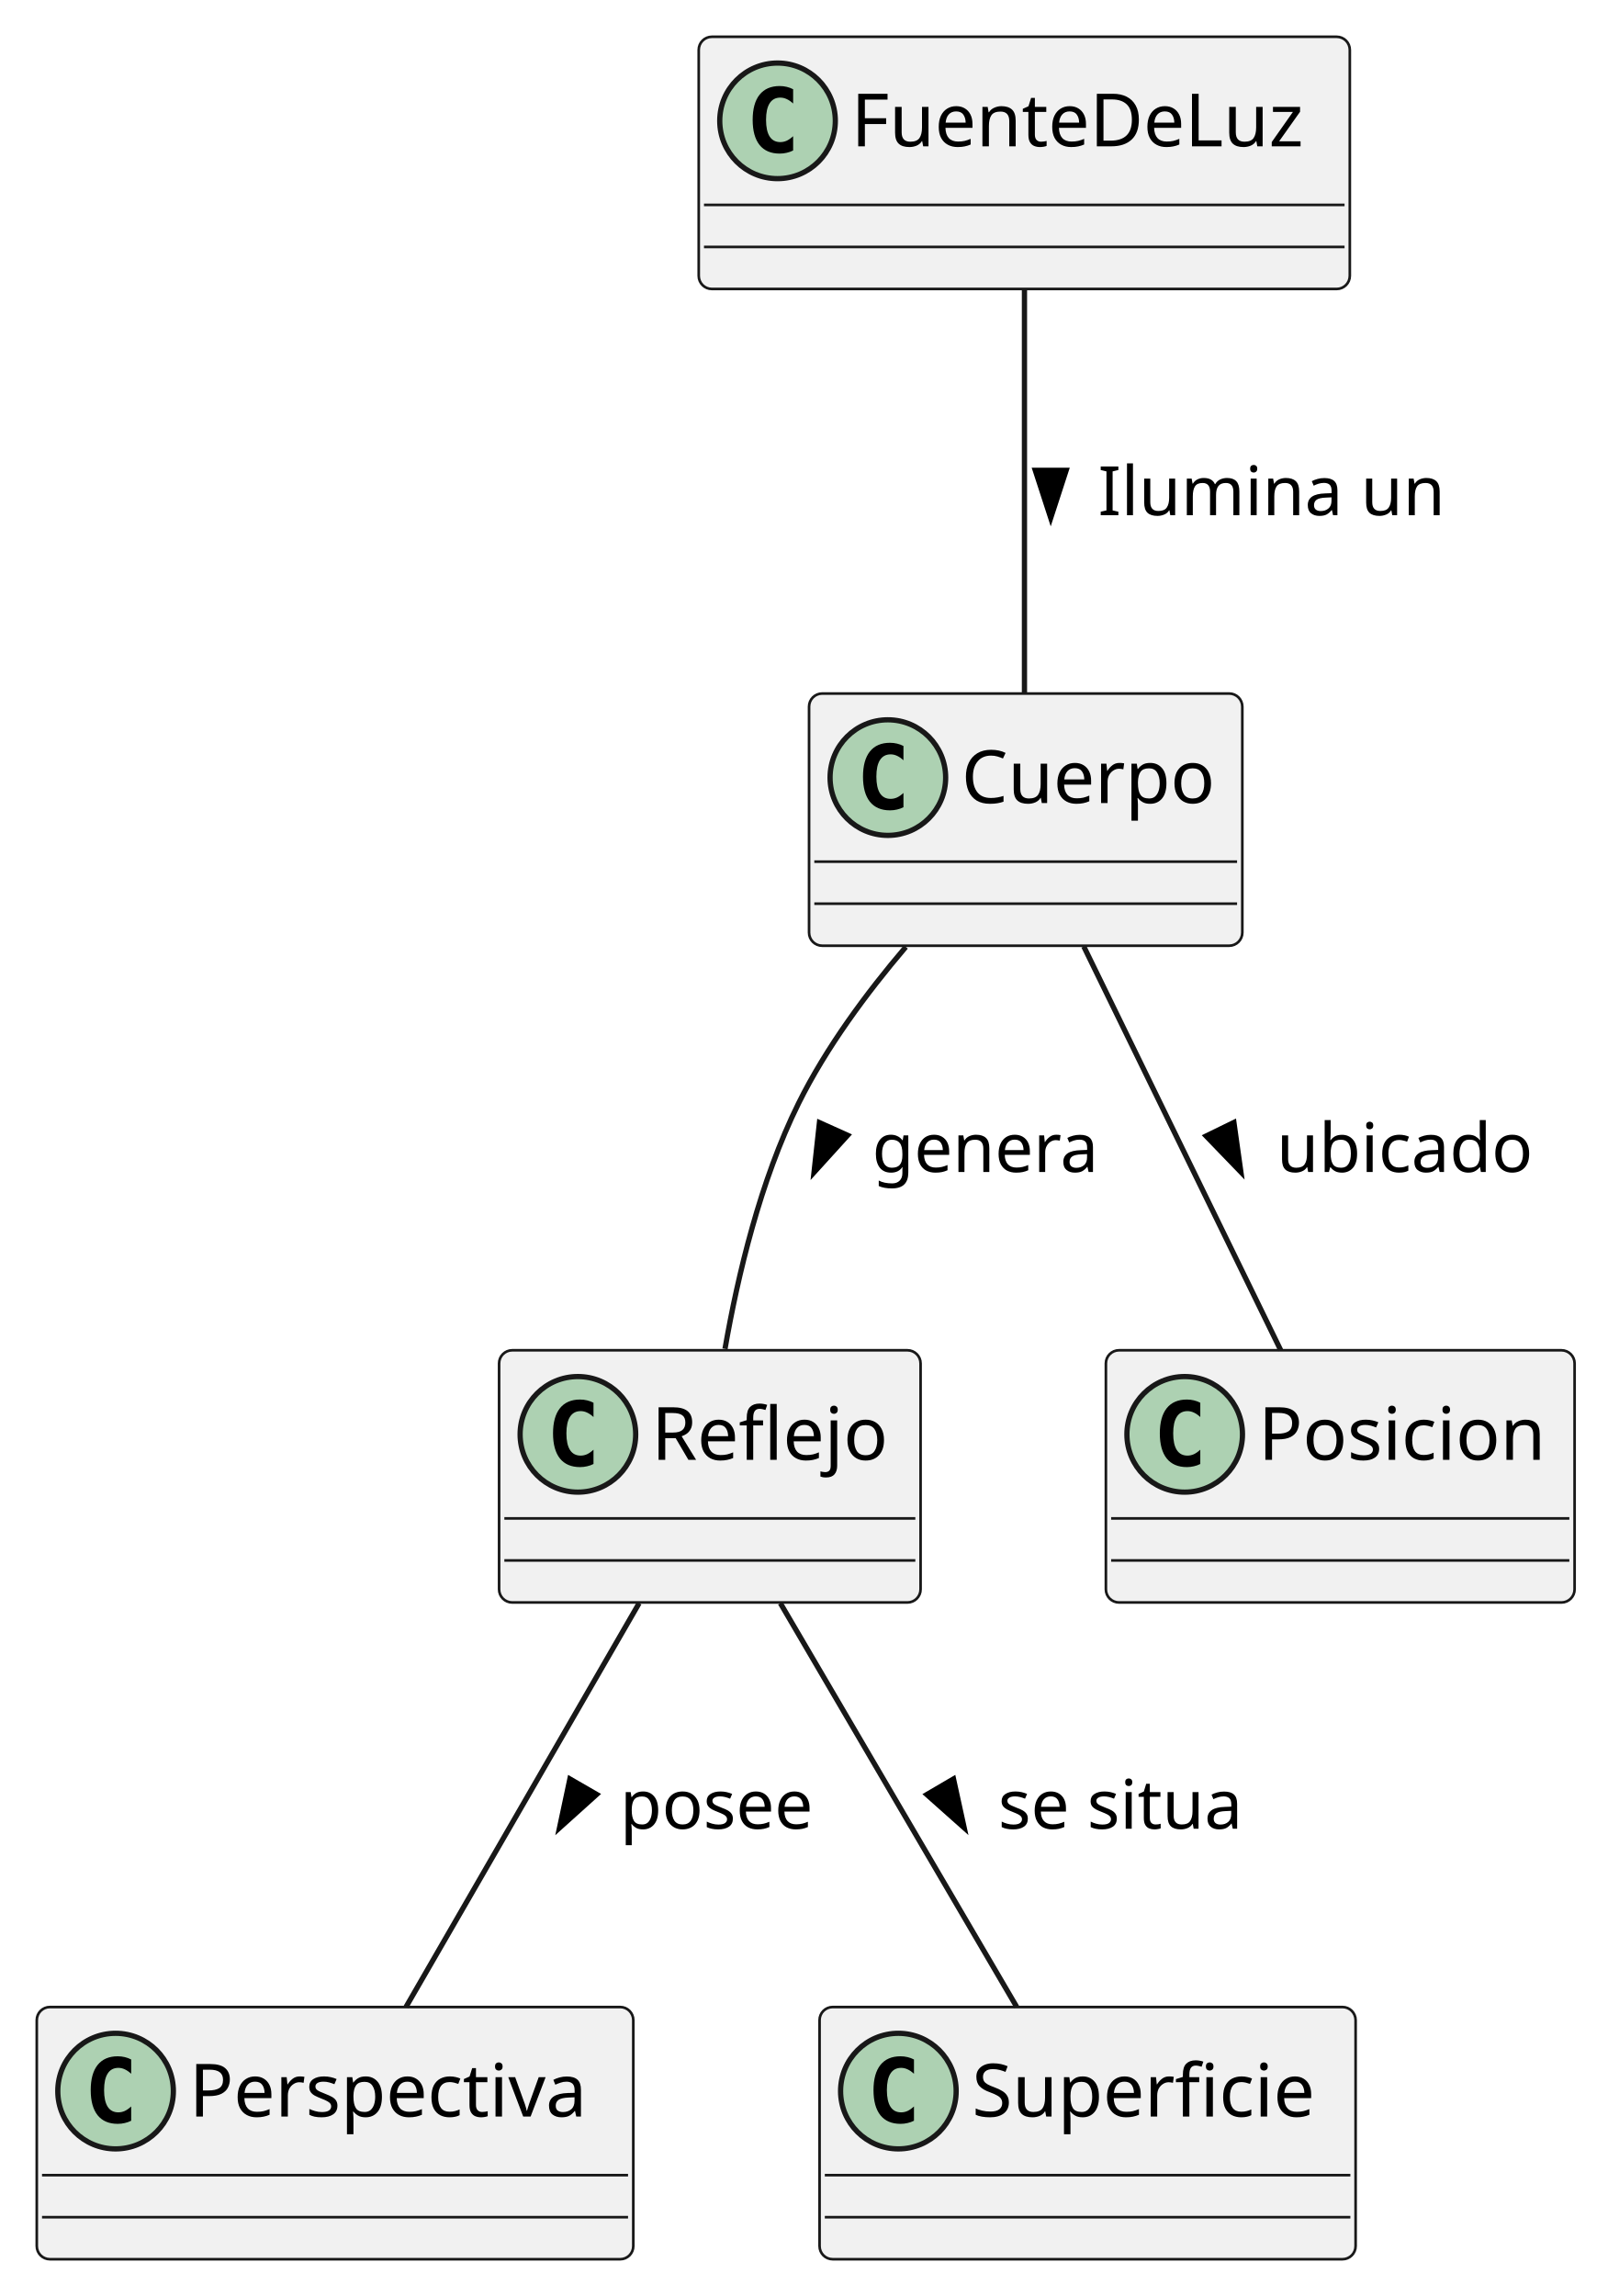
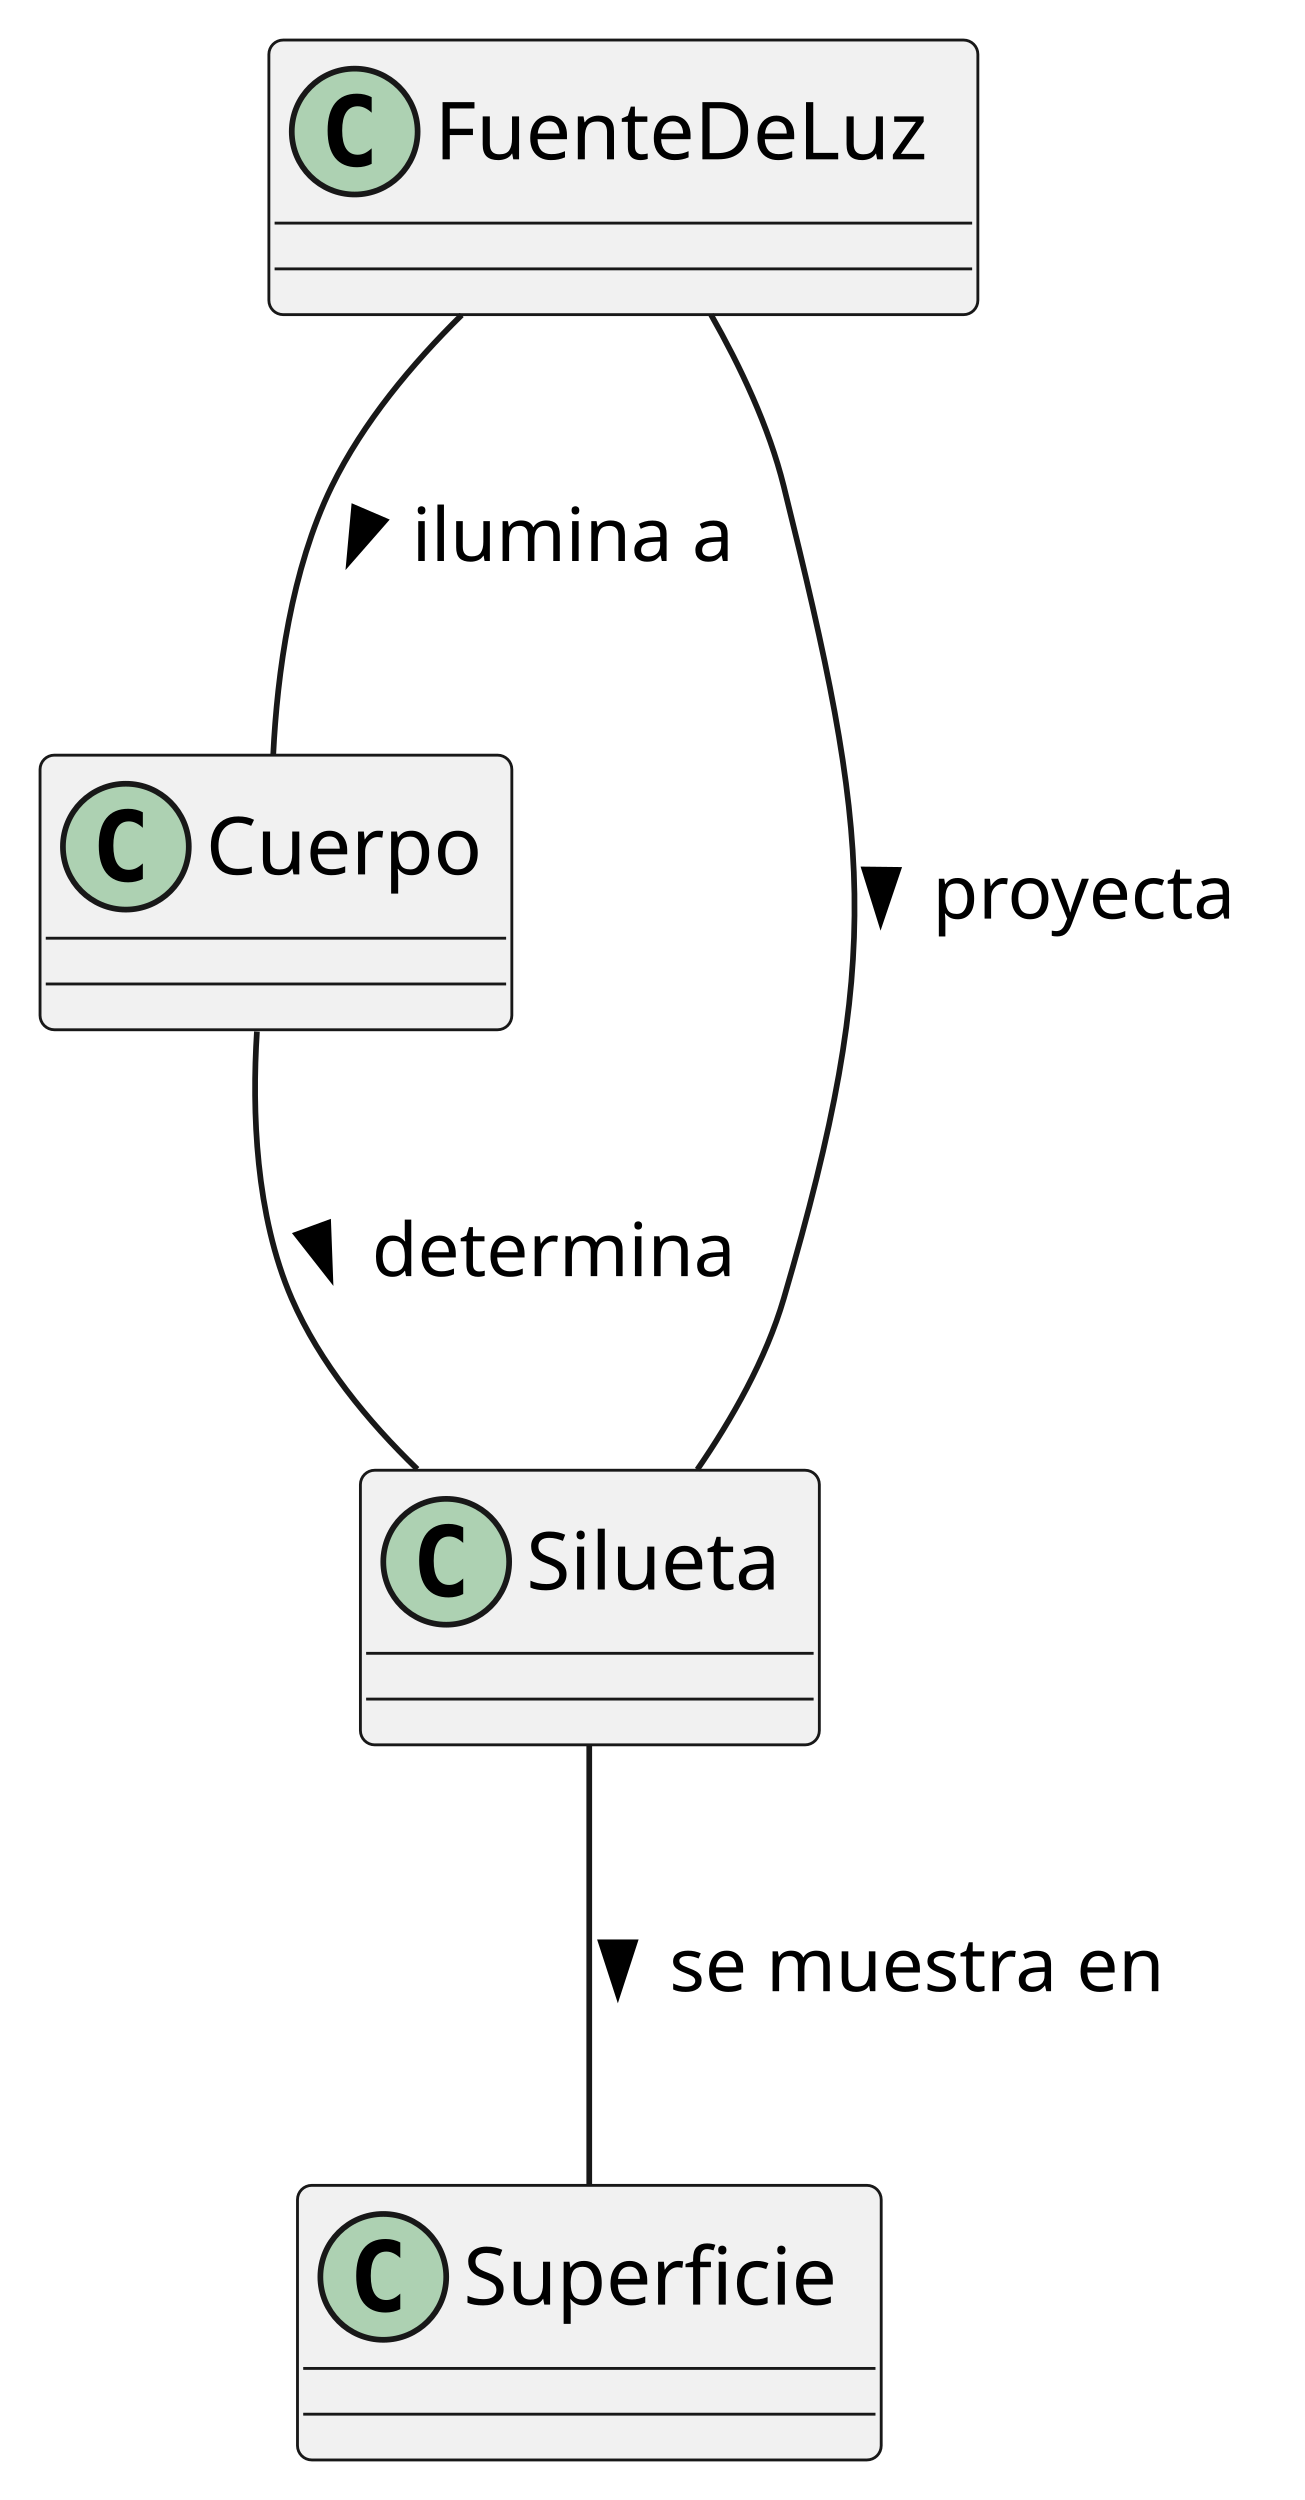
- <svg xmlns="http://www.w3.org/2000/svg" contentStyleType="text/css" data-diagram-type="CLASS" height="437px" preserveAspectRatio="none" style="width:306px;height:437px;background:#FFFFFF;" version="1.1" viewBox="0 0 306 437" width="306px" zoomAndPan="magnify">
+ <svg xmlns="http://www.w3.org/2000/svg" contentStyleType="text/css" data-diagram-type="CLASS" height="437px" preserveAspectRatio="none" style="width:228px;height:437px;background:#FFFFFF;" version="1.1" viewBox="0 0 228 437" width="228px" zoomAndPan="magnify">
  <defs />
  <g>
    <g class="entity" data-qualified-name="FuenteDeLuz" data-source-line="1" id="ent0002">
-       <rect fill="#F1F1F1" height="48" rx="2.5" ry="2.5" style="stroke:#181818;stroke-width:0.5;" width="123.93" x="133" y="7" />
-       <ellipse cx="148" cy="23" fill="#ADD1B2" rx="11" ry="11" style="stroke:#181818;stroke-width:1;" />
-       <path d="M150.969,28.641 Q150.391,28.938 149.75,29.078 Q149.109,29.234 148.406,29.234 Q145.906,29.234 144.578,27.594 Q143.266,25.938 143.266,22.812 Q143.266,19.688 144.578,18.031 Q145.906,16.375 148.406,16.375 Q149.109,16.375 149.75,16.531 Q150.406,16.688 150.969,16.984 L150.969,19.703 Q150.344,19.125 149.75,18.859 Q149.156,18.578 148.531,18.578 Q147.188,18.578 146.5,19.656 Q145.812,20.719 145.812,22.812 Q145.812,24.906 146.5,25.984 Q147.188,27.047 148.531,27.047 Q149.156,27.047 149.75,26.781 Q150.344,26.5 150.969,25.922 L150.969,28.641 Z " fill="#000000" />
-       <text fill="#000000" font-family="sans-serif" font-size="14" lengthAdjust="spacing" textLength="91.93" x="162" y="27.847">FuenteDeLuz</text>
-       <line style="stroke:#181818;stroke-width:0.5;" x1="134" x2="255.93" y1="39" y2="39" />
-       <line style="stroke:#181818;stroke-width:0.5;" x1="134" x2="255.93" y1="47" y2="47" />
+       <rect fill="#F1F1F1" height="48" rx="2.5" ry="2.5" style="stroke:#181818;stroke-width:0.5;" width="123.93" x="47" y="7" />
+       <ellipse cx="62" cy="23" fill="#ADD1B2" rx="11" ry="11" style="stroke:#181818;stroke-width:1;" />
+       <path d="M64.969,28.641 Q64.391,28.938 63.75,29.078 Q63.109,29.234 62.406,29.234 Q59.906,29.234 58.578,27.594 Q57.266,25.938 57.266,22.812 Q57.266,19.688 58.578,18.031 Q59.906,16.375 62.406,16.375 Q63.109,16.375 63.75,16.531 Q64.406,16.688 64.969,16.984 L64.969,19.703 Q64.344,19.125 63.75,18.859 Q63.156,18.578 62.531,18.578 Q61.188,18.578 60.5,19.656 Q59.812,20.719 59.812,22.812 Q59.812,24.906 60.5,25.984 Q61.188,27.047 62.531,27.047 Q63.156,27.047 63.75,26.781 Q64.344,26.5 64.969,25.922 L64.969,28.641 Z " fill="#000000" />
+       <text fill="#000000" font-family="sans-serif" font-size="14" lengthAdjust="spacing" textLength="91.93" x="76" y="27.847">FuenteDeLuz</text>
+       <line style="stroke:#181818;stroke-width:0.5;" x1="48" x2="169.93" y1="39" y2="39" />
+       <line style="stroke:#181818;stroke-width:0.5;" x1="48" x2="169.93" y1="47" y2="47" />
    </g>
    <g class="entity" data-qualified-name="Cuerpo" data-source-line="2" id="ent0003">
-       <rect fill="#F1F1F1" height="48" rx="2.5" ry="2.5" style="stroke:#181818;stroke-width:0.5;" width="82.47" x="154" y="132" />
-       <ellipse cx="169" cy="148" fill="#ADD1B2" rx="11" ry="11" style="stroke:#181818;stroke-width:1;" />
-       <path d="M171.969,153.641 Q171.391,153.938 170.75,154.078 Q170.109,154.234 169.406,154.234 Q166.906,154.234 165.578,152.594 Q164.266,150.938 164.266,147.812 Q164.266,144.688 165.578,143.031 Q166.906,141.375 169.406,141.375 Q170.109,141.375 170.75,141.531 Q171.406,141.688 171.969,141.984 L171.969,144.703 Q171.344,144.125 170.75,143.859 Q170.156,143.578 169.531,143.578 Q168.188,143.578 167.5,144.656 Q166.812,145.719 166.812,147.812 Q166.812,149.906 167.5,150.984 Q168.188,152.047 169.531,152.047 Q170.156,152.047 170.75,151.781 Q171.344,151.5 171.969,150.922 L171.969,153.641 Z " fill="#000000" />
-       <text fill="#000000" font-family="sans-serif" font-size="14" lengthAdjust="spacing" textLength="50.47" x="183" y="152.847">Cuerpo</text>
-       <line style="stroke:#181818;stroke-width:0.5;" x1="155" x2="235.47" y1="164" y2="164" />
-       <line style="stroke:#181818;stroke-width:0.5;" x1="155" x2="235.47" y1="172" y2="172" />
+       <rect fill="#F1F1F1" height="48" rx="2.5" ry="2.5" style="stroke:#181818;stroke-width:0.5;" width="82.47" x="7" y="132" />
+       <ellipse cx="22" cy="148" fill="#ADD1B2" rx="11" ry="11" style="stroke:#181818;stroke-width:1;" />
+       <path d="M24.969,153.641 Q24.391,153.938 23.75,154.078 Q23.109,154.234 22.406,154.234 Q19.906,154.234 18.578,152.594 Q17.266,150.938 17.266,147.812 Q17.266,144.688 18.578,143.031 Q19.906,141.375 22.406,141.375 Q23.109,141.375 23.75,141.531 Q24.406,141.688 24.969,141.984 L24.969,144.703 Q24.344,144.125 23.75,143.859 Q23.156,143.578 22.531,143.578 Q21.188,143.578 20.5,144.656 Q19.812,145.719 19.812,147.812 Q19.812,149.906 20.5,150.984 Q21.188,152.047 22.531,152.047 Q23.156,152.047 23.75,151.781 Q24.344,151.5 24.969,150.922 L24.969,153.641 Z " fill="#000000" />
+       <text fill="#000000" font-family="sans-serif" font-size="14" lengthAdjust="spacing" textLength="50.47" x="36" y="152.847">Cuerpo</text>
+       <line style="stroke:#181818;stroke-width:0.5;" x1="8" x2="88.47" y1="164" y2="164" />
+       <line style="stroke:#181818;stroke-width:0.5;" x1="8" x2="88.47" y1="172" y2="172" />
    </g>
-     <g class="entity" data-qualified-name="Reflejo" data-source-line="3" id="ent0004">
-       <rect fill="#F1F1F1" height="48" rx="2.5" ry="2.5" style="stroke:#181818;stroke-width:0.5;" width="80.228" x="95" y="257" />
-       <ellipse cx="110" cy="273" fill="#ADD1B2" rx="11" ry="11" style="stroke:#181818;stroke-width:1;" />
-       <path d="M112.969,278.641 Q112.391,278.938 111.75,279.078 Q111.109,279.234 110.406,279.234 Q107.906,279.234 106.578,277.594 Q105.266,275.938 105.266,272.812 Q105.266,269.688 106.578,268.031 Q107.906,266.375 110.406,266.375 Q111.109,266.375 111.75,266.531 Q112.406,266.688 112.969,266.984 L112.969,269.703 Q112.344,269.125 111.75,268.859 Q111.156,268.578 110.531,268.578 Q109.188,268.578 108.5,269.656 Q107.812,270.719 107.812,272.812 Q107.812,274.906 108.5,275.984 Q109.188,277.047 110.531,277.047 Q111.156,277.047 111.75,276.781 Q112.344,276.5 112.969,275.922 L112.969,278.641 Z " fill="#000000" />
-       <text fill="#000000" font-family="sans-serif" font-size="14" lengthAdjust="spacing" textLength="48.227" x="124" y="277.847">Reflejo</text>
-       <line style="stroke:#181818;stroke-width:0.5;" x1="96" x2="174.227" y1="289" y2="289" />
-       <line style="stroke:#181818;stroke-width:0.5;" x1="96" x2="174.227" y1="297" y2="297" />
+     <g class="entity" data-qualified-name="Silueta" data-source-line="3" id="ent0004">
+       <rect fill="#F1F1F1" height="48" rx="2.5" ry="2.5" style="stroke:#181818;stroke-width:0.5;" width="80.221" x="63" y="257" />
+       <ellipse cx="78" cy="273" fill="#ADD1B2" rx="11" ry="11" style="stroke:#181818;stroke-width:1;" />
+       <path d="M80.969,278.641 Q80.391,278.938 79.75,279.078 Q79.109,279.234 78.406,279.234 Q75.906,279.234 74.578,277.594 Q73.266,275.938 73.266,272.812 Q73.266,269.688 74.578,268.031 Q75.906,266.375 78.406,266.375 Q79.109,266.375 79.75,266.531 Q80.406,266.688 80.969,266.984 L80.969,269.703 Q80.344,269.125 79.75,268.859 Q79.156,268.578 78.531,268.578 Q77.188,268.578 76.5,269.656 Q75.812,270.719 75.812,272.812 Q75.812,274.906 76.5,275.984 Q77.188,277.047 78.531,277.047 Q79.156,277.047 79.75,276.781 Q80.344,276.5 80.969,275.922 L80.969,278.641 Z " fill="#000000" />
+       <text fill="#000000" font-family="sans-serif" font-size="14" lengthAdjust="spacing" textLength="48.221" x="92" y="277.847">Silueta</text>
+       <line style="stroke:#181818;stroke-width:0.5;" x1="64" x2="142.221" y1="289" y2="289" />
+       <line style="stroke:#181818;stroke-width:0.5;" x1="64" x2="142.221" y1="297" y2="297" />
    </g>
-     <g class="entity" data-qualified-name="Posicion" data-source-line="4" id="ent0005">
-       <rect fill="#F1F1F1" height="48" rx="2.5" ry="2.5" style="stroke:#181818;stroke-width:0.5;" width="89.217" x="210.5" y="257" />
-       <ellipse cx="225.5" cy="273" fill="#ADD1B2" rx="11" ry="11" style="stroke:#181818;stroke-width:1;" />
-       <path d="M228.469,278.641 Q227.891,278.938 227.25,279.078 Q226.609,279.234 225.906,279.234 Q223.406,279.234 222.078,277.594 Q220.766,275.938 220.766,272.812 Q220.766,269.688 222.078,268.031 Q223.406,266.375 225.906,266.375 Q226.609,266.375 227.25,266.531 Q227.906,266.688 228.469,266.984 L228.469,269.703 Q227.844,269.125 227.25,268.859 Q226.656,268.578 226.031,268.578 Q224.688,268.578 224,269.656 Q223.312,270.719 223.312,272.812 Q223.312,274.906 224,275.984 Q224.688,277.047 226.031,277.047 Q226.656,277.047 227.25,276.781 Q227.844,276.5 228.469,275.922 L228.469,278.641 Z " fill="#000000" />
-       <text fill="#000000" font-family="sans-serif" font-size="14" lengthAdjust="spacing" textLength="57.217" x="239.5" y="277.847">Posicion</text>
-       <line style="stroke:#181818;stroke-width:0.5;" x1="211.5" x2="298.717" y1="289" y2="289" />
-       <line style="stroke:#181818;stroke-width:0.5;" x1="211.5" x2="298.717" y1="297" y2="297" />
+     <g class="entity" data-qualified-name="Superficie" data-source-line="4" id="ent0005">
+       <rect fill="#F1F1F1" height="48" rx="2.5" ry="2.5" style="stroke:#181818;stroke-width:0.5;" width="102.034" x="52" y="382" />
+       <ellipse cx="67" cy="398" fill="#ADD1B2" rx="11" ry="11" style="stroke:#181818;stroke-width:1;" />
+       <path d="M69.969,403.641 Q69.391,403.938 68.75,404.078 Q68.109,404.234 67.406,404.234 Q64.906,404.234 63.578,402.594 Q62.266,400.938 62.266,397.812 Q62.266,394.688 63.578,393.031 Q64.906,391.375 67.406,391.375 Q68.109,391.375 68.75,391.531 Q69.406,391.688 69.969,391.984 L69.969,394.703 Q69.344,394.125 68.75,393.859 Q68.156,393.578 67.531,393.578 Q66.188,393.578 65.5,394.656 Q64.812,395.719 64.812,397.812 Q64.812,399.906 65.5,400.984 Q66.188,402.047 67.531,402.047 Q68.156,402.047 68.75,401.781 Q69.344,401.5 69.969,400.922 L69.969,403.641 Z " fill="#000000" />
+       <text fill="#000000" font-family="sans-serif" font-size="14" lengthAdjust="spacing" textLength="70.034" x="81" y="402.847">Superficie</text>
+       <line style="stroke:#181818;stroke-width:0.5;" x1="53" x2="153.034" y1="414" y2="414" />
+       <line style="stroke:#181818;stroke-width:0.5;" x1="53" x2="153.034" y1="422" y2="422" />
    </g>
-     <g class="entity" data-qualified-name="Perspectiva" data-source-line="5" id="ent0006">
-       <rect fill="#F1F1F1" height="48" rx="2.5" ry="2.5" style="stroke:#181818;stroke-width:0.5;" width="113.546" x="7" y="382" />
-       <ellipse cx="22" cy="398" fill="#ADD1B2" rx="11" ry="11" style="stroke:#181818;stroke-width:1;" />
-       <path d="M24.969,403.641 Q24.391,403.938 23.75,404.078 Q23.109,404.234 22.406,404.234 Q19.906,404.234 18.578,402.594 Q17.266,400.938 17.266,397.812 Q17.266,394.688 18.578,393.031 Q19.906,391.375 22.406,391.375 Q23.109,391.375 23.75,391.531 Q24.406,391.688 24.969,391.984 L24.969,394.703 Q24.344,394.125 23.75,393.859 Q23.156,393.578 22.531,393.578 Q21.188,393.578 20.5,394.656 Q19.812,395.719 19.812,397.812 Q19.812,399.906 20.5,400.984 Q21.188,402.047 22.531,402.047 Q23.156,402.047 23.75,401.781 Q24.344,401.5 24.969,400.922 L24.969,403.641 Z " fill="#000000" />
-       <text fill="#000000" font-family="sans-serif" font-size="14" lengthAdjust="spacing" textLength="81.546" x="36" y="402.847">Perspectiva</text>
-       <line style="stroke:#181818;stroke-width:0.5;" x1="8" x2="119.546" y1="414" y2="414" />
-       <line style="stroke:#181818;stroke-width:0.5;" x1="8" x2="119.546" y1="422" y2="422" />
+     <g class="link" data-entity-1="ent0002" data-entity-2="ent0003" data-link-type="association" data-source-line="6" id="lnk6">
+       <path codeLine="6" d="M80.7,55.06 C72.07,63.56 63.43,73.87 58,85 C50.89,99.56 48.46,117.72 47.76,131.89" fill="none" id="FuenteDeLuz-Cuerpo" style="stroke:#181818;stroke-width:1;" />
+       <polygon fill="#000000" points="61.03,98.162,67.295,91.007,61.893,88.691,61.03,98.162" style="stroke:#000000;stroke-width:1;" />
+       <text fill="#000000" font-family="sans-serif" font-size="13" lengthAdjust="spacing" textLength="60.042" x="72" y="98.067">ilumina a</text>
    </g>
-     <g class="entity" data-qualified-name="Superficie" data-source-line="6" id="ent0007">
-       <rect fill="#F1F1F1" height="48" rx="2.5" ry="2.5" style="stroke:#181818;stroke-width:0.5;" width="102.034" x="156" y="382" />
-       <ellipse cx="171" cy="398" fill="#ADD1B2" rx="11" ry="11" style="stroke:#181818;stroke-width:1;" />
-       <path d="M173.969,403.641 Q173.391,403.938 172.75,404.078 Q172.109,404.234 171.406,404.234 Q168.906,404.234 167.578,402.594 Q166.266,400.938 166.266,397.812 Q166.266,394.688 167.578,393.031 Q168.906,391.375 171.406,391.375 Q172.109,391.375 172.75,391.531 Q173.406,391.688 173.969,391.984 L173.969,394.703 Q173.344,394.125 172.75,393.859 Q172.156,393.578 171.531,393.578 Q170.188,393.578 169.5,394.656 Q168.812,395.719 168.812,397.812 Q168.812,399.906 169.5,400.984 Q170.188,402.047 171.531,402.047 Q172.156,402.047 172.75,401.781 Q173.344,401.5 173.969,400.922 L173.969,403.641 Z " fill="#000000" />
-       <text fill="#000000" font-family="sans-serif" font-size="14" lengthAdjust="spacing" textLength="70.034" x="185" y="402.847">Superficie</text>
-       <line style="stroke:#181818;stroke-width:0.5;" x1="157" x2="257.034" y1="414" y2="414" />
-       <line style="stroke:#181818;stroke-width:0.5;" x1="157" x2="257.034" y1="422" y2="422" />
+     <g class="link" data-entity-1="ent0002" data-entity-2="ent0004" data-link-type="association" data-source-line="7" id="lnk7">
+       <path codeLine="7" d="M124.29,55.02 C129.38,63.98 134.42,74.6 137,85 C152.19,146.26 154.76,166.44 137,227 C133.89,237.6 127.95,248.08 121.88,256.89" fill="none" id="FuenteDeLuz-Silueta" style="stroke:#181818;stroke-width:1;" />
+       <polygon fill="#000000" points="153.94,161.066,156.987,152.057,151.11,151.987,153.94,161.066" style="stroke:#000000;stroke-width:1;" />
+       <text fill="#000000" font-family="sans-serif" font-size="13" lengthAdjust="spacing" textLength="57.453" x="163" y="160.567">proyecta</text>
    </g>
-     <g class="link" data-entity-1="ent0002" data-entity-2="ent0003" data-link-type="association" data-source-line="8" id="lnk8">
-       <path codeLine="8" d="M195,55.14 C195,77.13 195,110.01 195,131.97" fill="none" id="FuenteDeLuz-Cuerpo" style="stroke:#181818;stroke-width:1;" />
-       <polygon fill="#000000" points="200,98.566,202.939,89.521,197.061,89.521,200,98.566" style="stroke:#000000;stroke-width:1;" />
-       <text fill="#000000" font-family="sans-serif" font-size="13" lengthAdjust="spacing" textLength="68.777" x="209" y="98.067">Ilumina un</text>
+     <g class="link" data-entity-1="ent0003" data-entity-2="ent0004" data-link-type="association" data-source-line="8" id="lnk8">
+       <path codeLine="8" d="M44.91,180.31 C44.02,194.39 44.66,212.38 51,227 C55.87,238.23 64.29,248.43 72.95,256.81" fill="none" id="Cuerpo-Silueta" style="stroke:#181818;stroke-width:1;" />
+       <polygon fill="#000000" points="57.721,223.261,57.367,213.757,51.849,215.78,57.721,223.261" style="stroke:#000000;stroke-width:1;" />
+       <text fill="#000000" font-family="sans-serif" font-size="13" lengthAdjust="spacing" textLength="67.171" x="65" y="223.067">determina</text>
    </g>
-     <g class="link" data-entity-1="ent0003" data-entity-2="ent0004" data-link-type="association" data-source-line="9" id="lnk9">
-       <path codeLine="9" d="M172.42,180.23 C164.97,188.97 157.26,199.38 152,210 C144.73,224.68 140.45,242.67 138,256.73" fill="none" id="Cuerpo-Reflejo" style="stroke:#181818;stroke-width:1;" />
-       <polygon fill="#000000" points="154.948,223.126,161.34,216.083,155.98,213.672,154.948,223.126" style="stroke:#000000;stroke-width:1;" />
-       <text fill="#000000" font-family="sans-serif" font-size="13" lengthAdjust="spacing" textLength="45.798" x="166" y="223.067">genera</text>
-     </g>
-     <g class="link" data-entity-1="ent0003" data-entity-2="ent0005" data-link-type="association" data-source-line="10" id="lnk10">
-       <path codeLine="10" d="M206.29,180.14 C217.01,202.13 233.05,235.01 243.77,256.97" fill="none" id="Cuerpo-Posicion" style="stroke:#181818;stroke-width:1;" />
-       <polygon fill="#000000" points="236.192,223.06,234.868,213.642,229.585,216.219,236.192,223.06" style="stroke:#000000;stroke-width:1;" />
-       <text fill="#000000" font-family="sans-serif" font-size="13" lengthAdjust="spacing" textLength="51.422" x="243" y="223.067">ubicado</text>
-     </g>
-     <g class="link" data-entity-1="ent0004" data-entity-2="ent0006" data-link-type="association" data-source-line="11" id="lnk11">
-       <path codeLine="11" d="M121.65,305.14 C108.95,327.13 89.97,360.01 77.29,381.97" fill="none" id="Reflejo-Perspectiva" style="stroke:#181818;stroke-width:1;" />
-       <polygon fill="#000000" points="106.5,347.897,113.568,341.533,108.478,338.594,106.5,347.897" style="stroke:#000000;stroke-width:1;" />
-       <text fill="#000000" font-family="sans-serif" font-size="13" lengthAdjust="spacing" textLength="38.975" x="118" y="348.067">posee</text>
-     </g>
-     <g class="link" data-entity-1="ent0004" data-entity-2="ent0007" data-link-type="association" data-source-line="13" id="lnk12">
-       <path codeLine="13" d="M148.54,305.14 C161.42,327.13 180.67,360.01 193.52,381.97" fill="none" id="Reflejo-Superficie" style="stroke:#181818;stroke-width:1;" />
-       <polygon fill="#000000" points="183.526,347.881,181.493,338.591,176.42,341.56,183.526,347.881" style="stroke:#000000;stroke-width:1;" />
-       <text fill="#000000" font-family="sans-serif" font-size="13" lengthAdjust="spacing" textLength="50.591" x="190" y="348.067">se situa</text>
+     <g class="link" data-entity-1="ent0004" data-entity-2="ent0005" data-link-type="association" data-source-line="9" id="lnk9">
+       <path codeLine="9" d="M103,305.14 C103,327.13 103,360.01 103,381.97" fill="none" id="Silueta-Superficie" style="stroke:#181818;stroke-width:1;" />
+       <polygon fill="#000000" points="108,348.566,110.939,339.521,105.061,339.521,108,348.566" style="stroke:#000000;stroke-width:1;" />
+       <text fill="#000000" font-family="sans-serif" font-size="13" lengthAdjust="spacing" textLength="93.355" x="117" y="348.067">se muestra en</text>
    </g>
  </g>
</svg>
